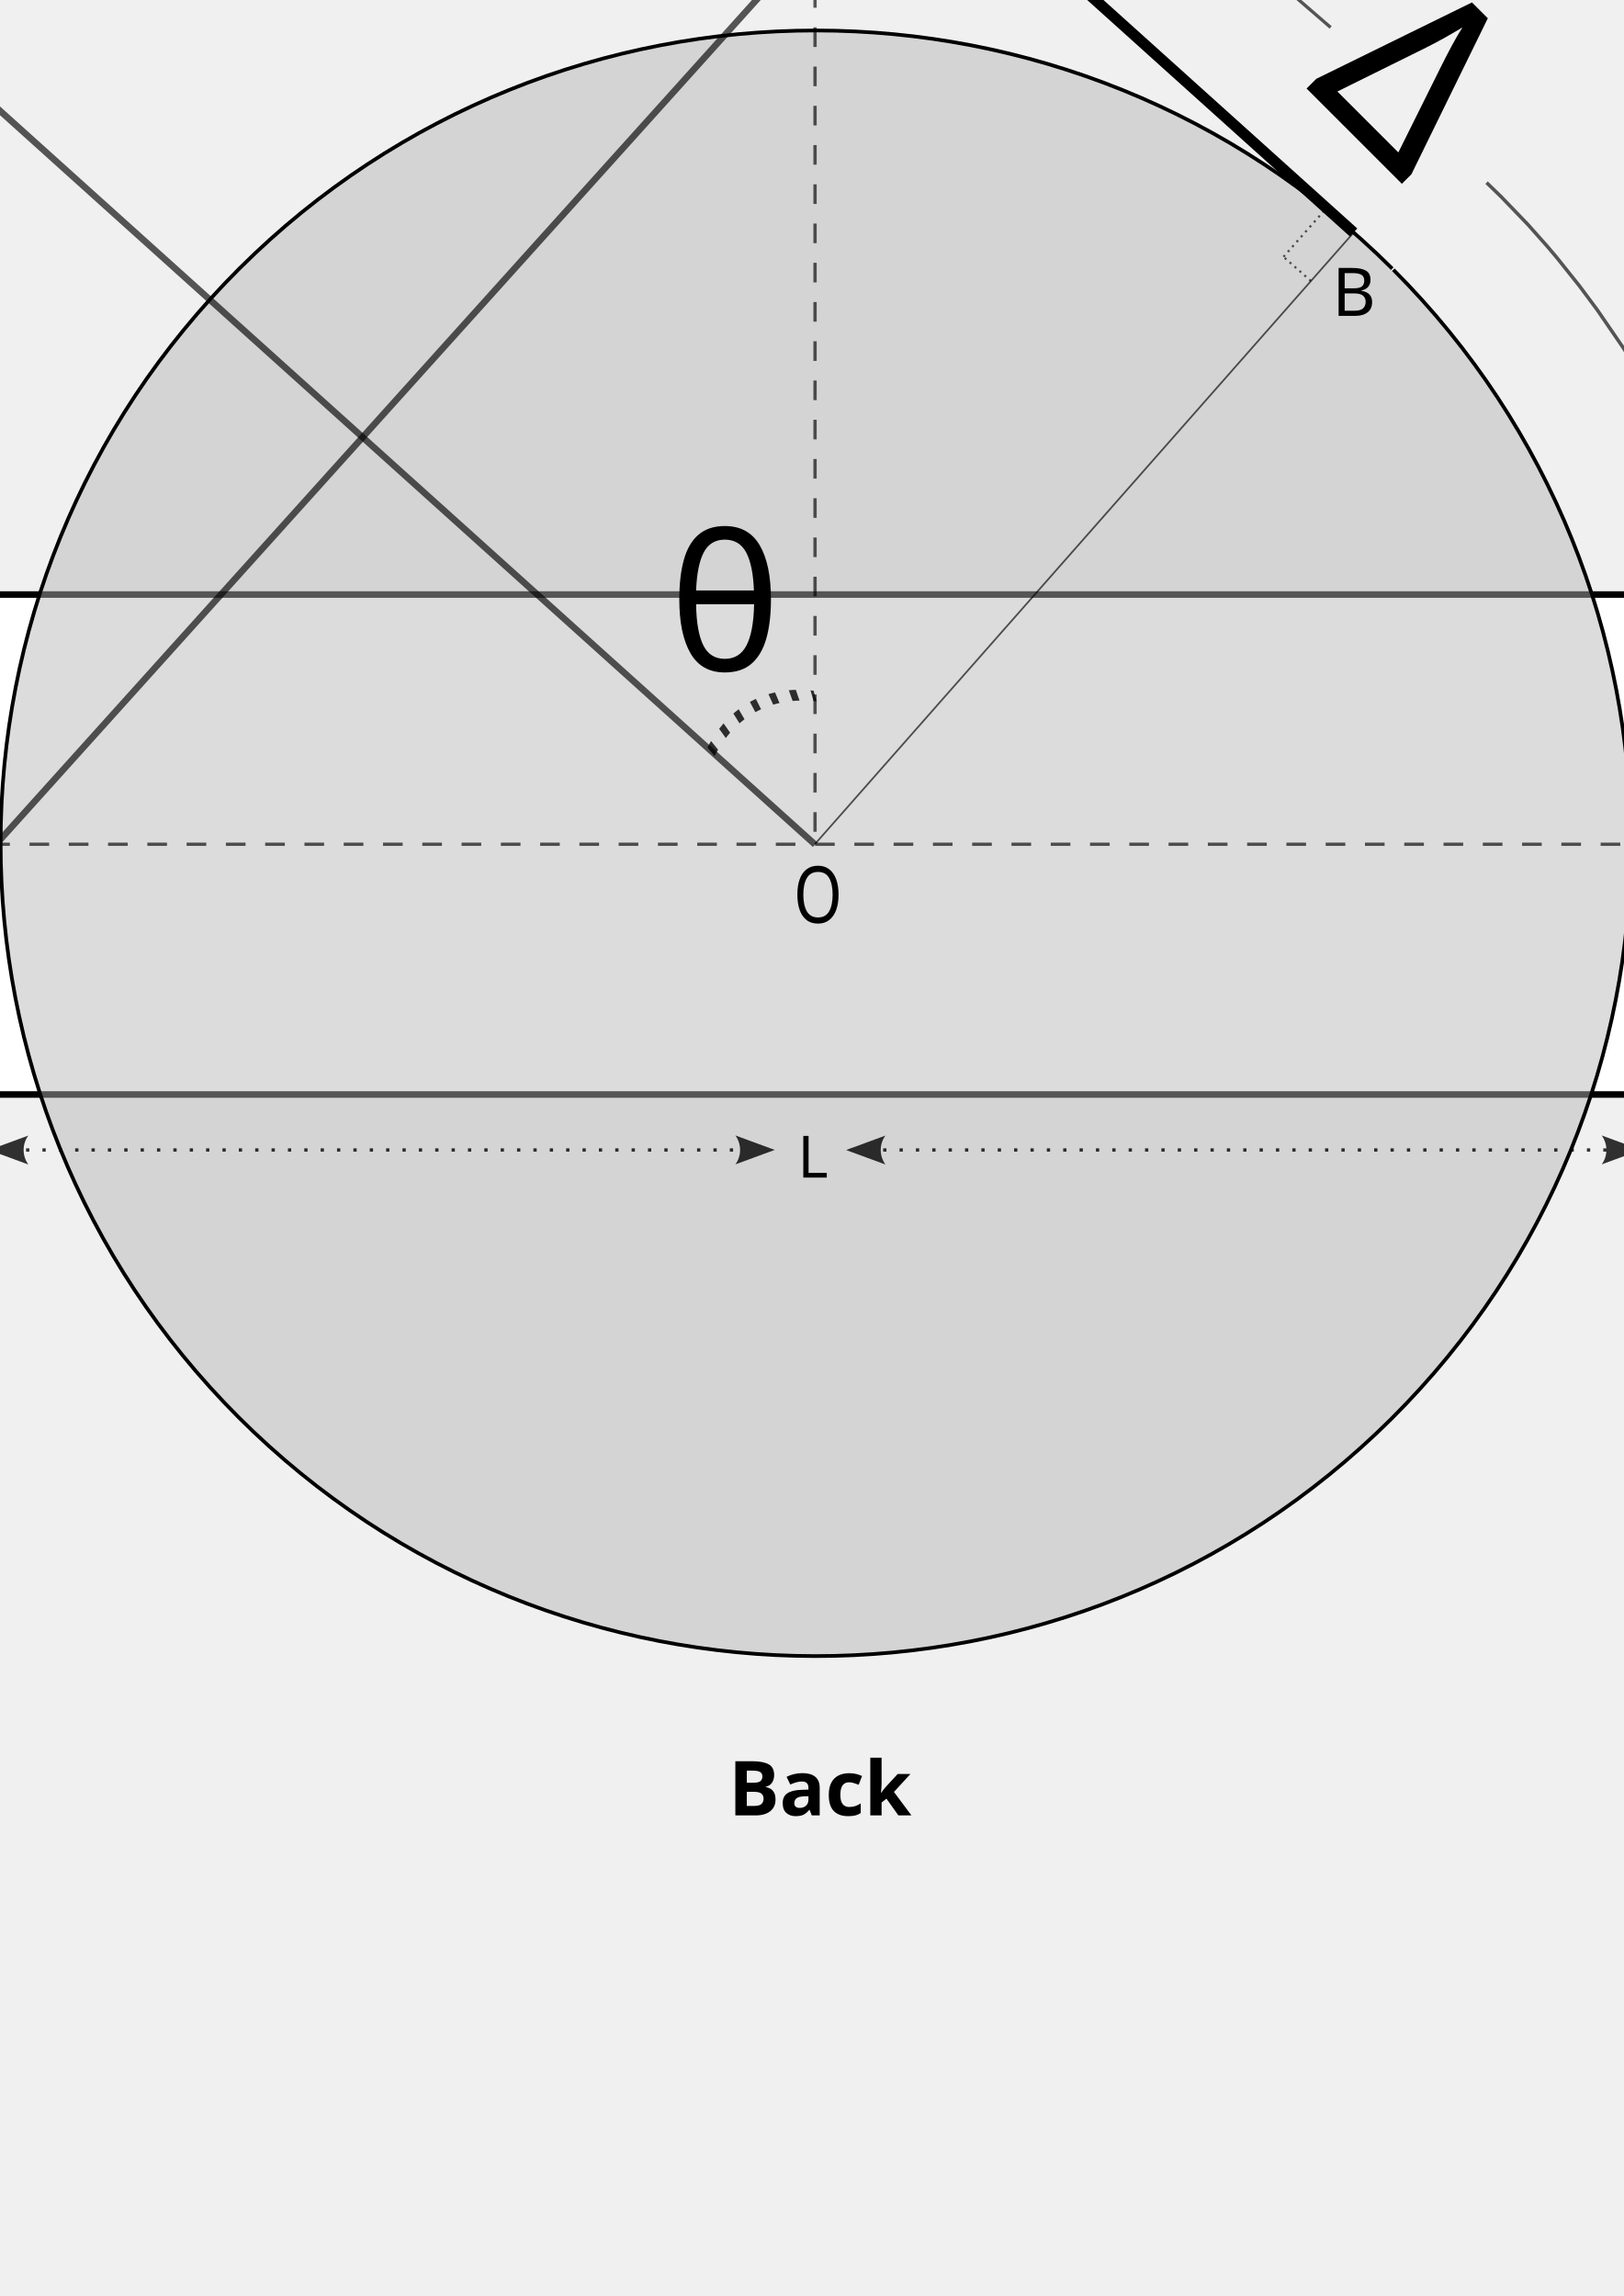
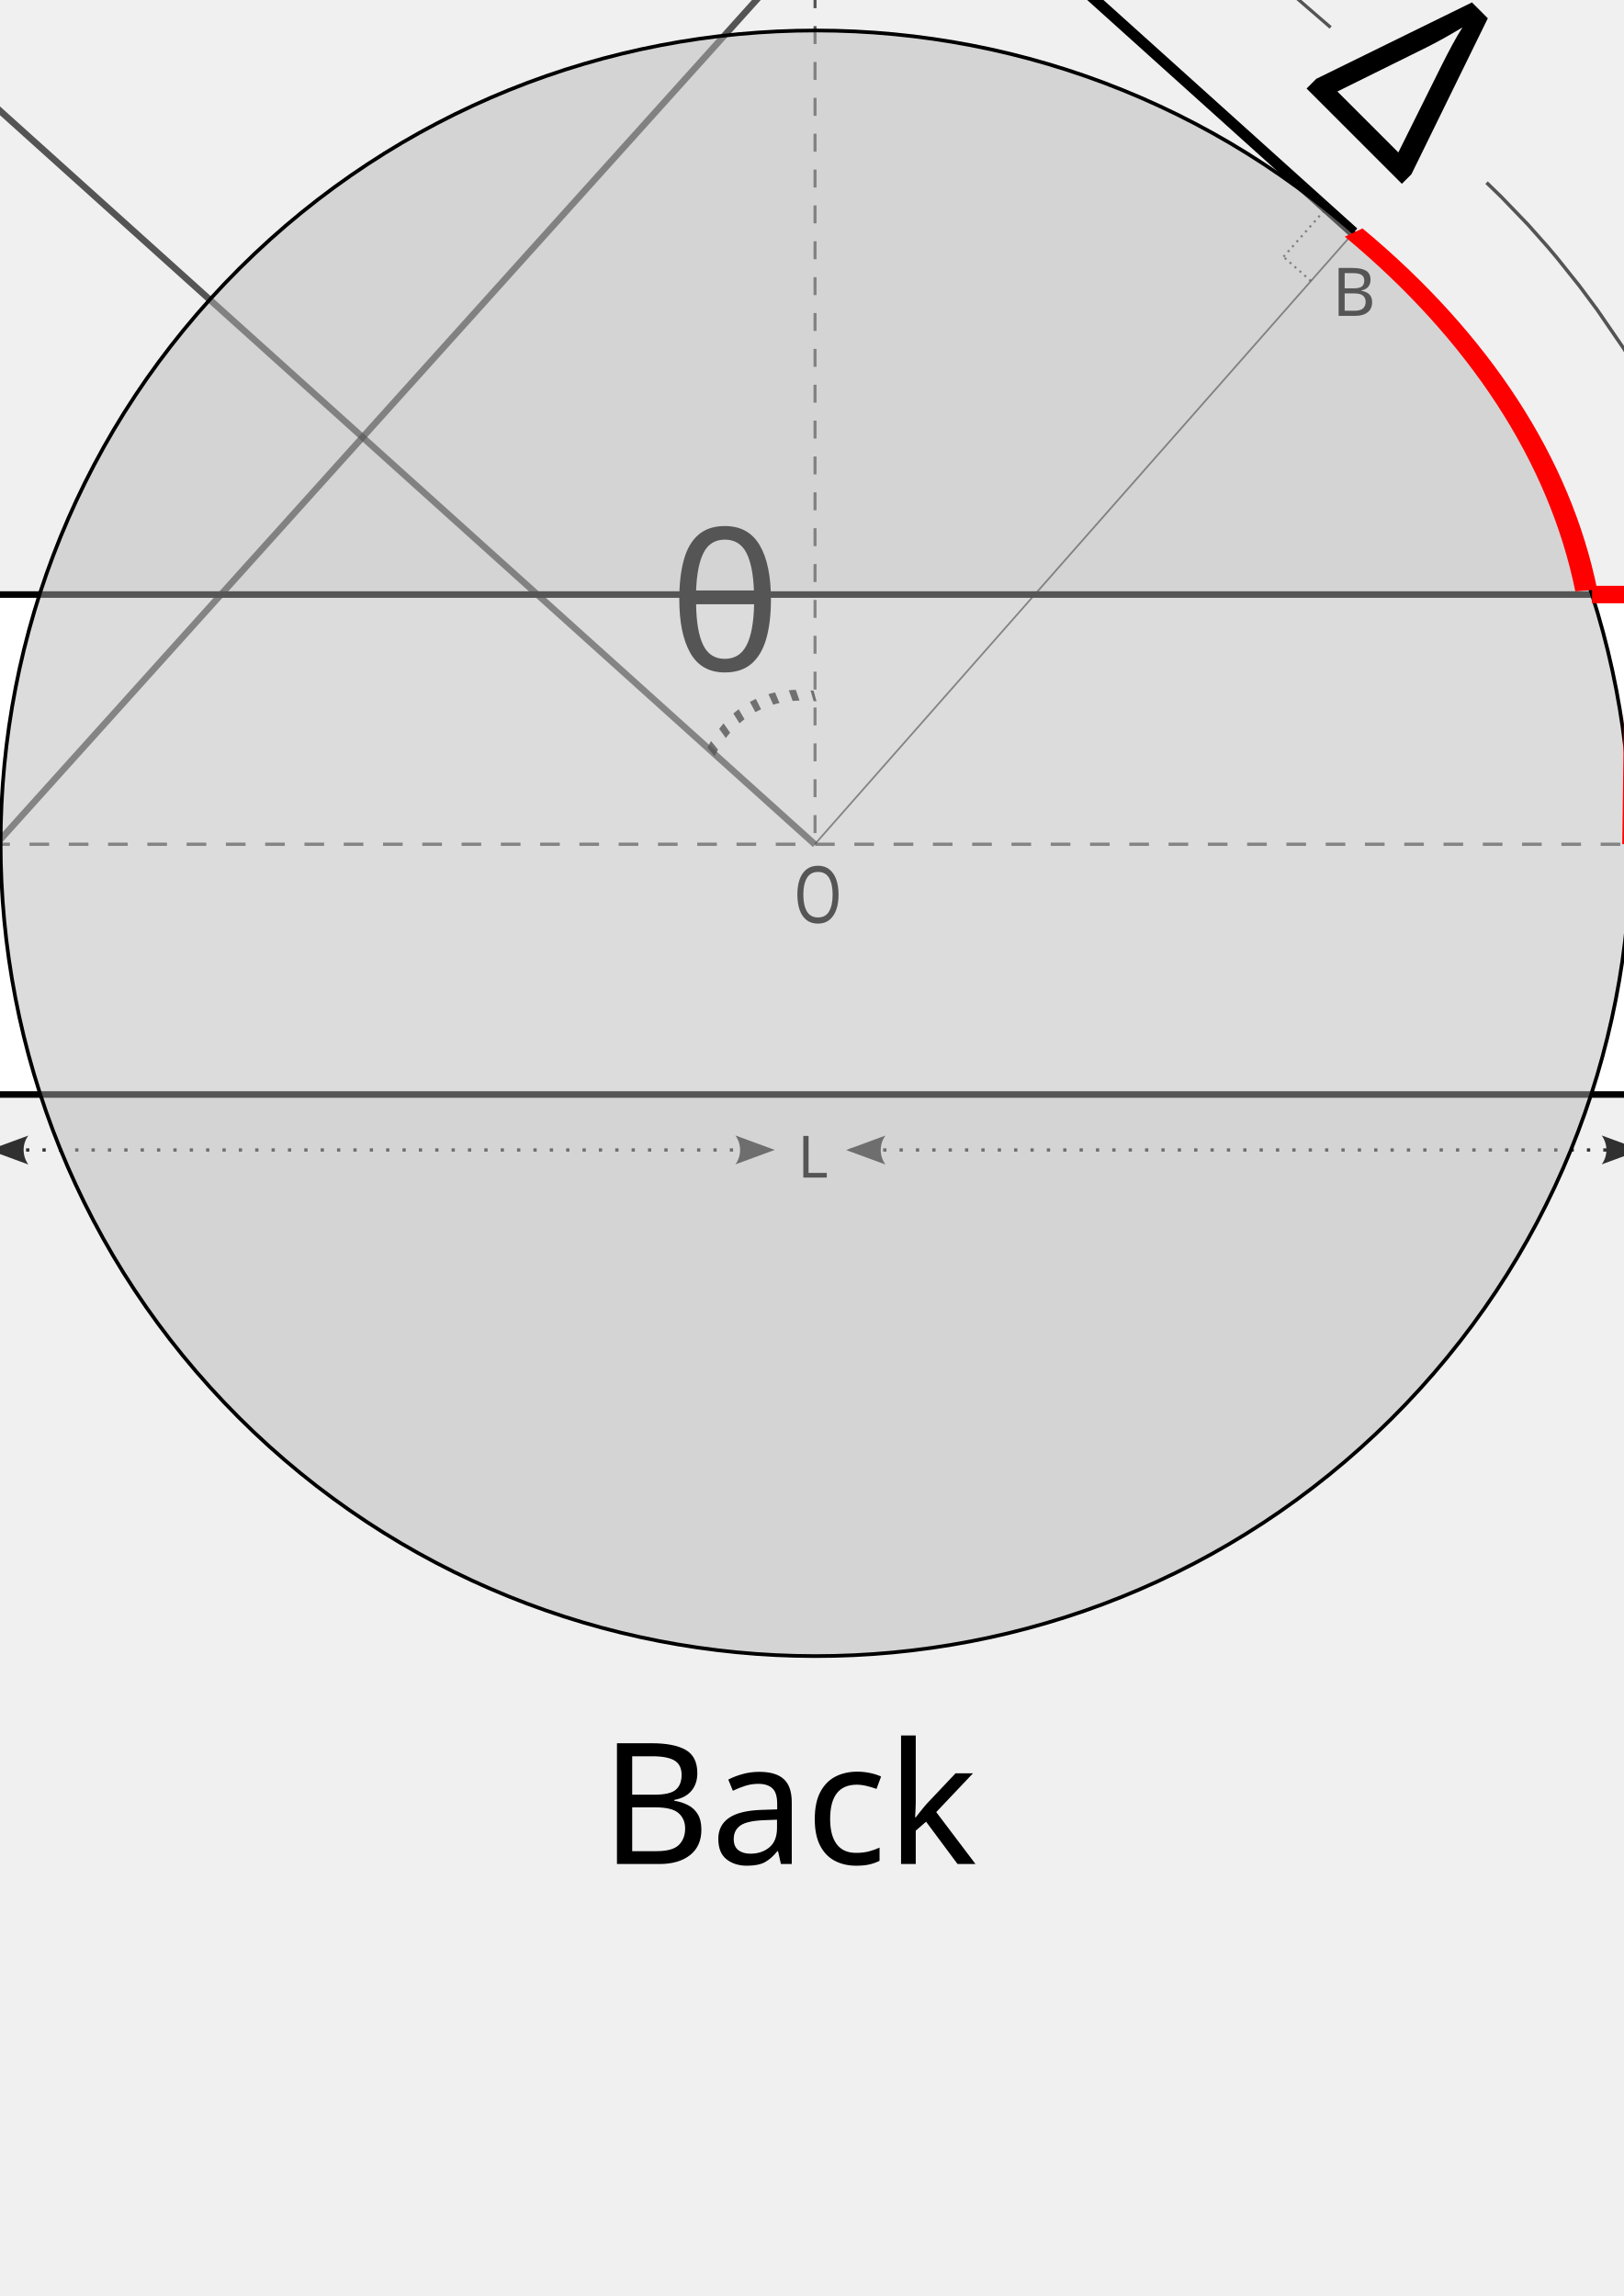
<svg xmlns="http://www.w3.org/2000/svg" width="744.094" height="1052.362" id="svg2" version="1.1">
  <defs id="defs4">
    <marker orient="auto" refY="0.0" refX="0.0" id="Arrow1Send" style="overflow:visible;">
      <path id="path4000" d="M 0.0,0.0 L 5.0,-5.0 L -12.5,0.0 L 5.0,5.0 L 0.0,0.0 z " style="fill-rule:evenodd;stroke:#000000;stroke-width:1.0pt;" transform="scale(0.2) rotate(180) translate(6,0)" />
    </marker>
    <marker orient="auto" refY="0.0" refX="0.0" id="Arrow1Sstart" style="overflow:visible">
      <path id="path3997" d="M 0.0,0.0 L 5.0,-5.0 L -12.5,0.0 L 5.0,5.0 L 0.0,0.0 z " style="fill-rule:evenodd;stroke:#000000;stroke-width:1.0pt" transform="scale(0.2) translate(6,0)" />
    </marker>
    <marker orient="auto" refY="0.0" refX="0.0" id="Arrow2Lend" style="overflow:visible;">
      <path id="path4006" style="fill-rule:evenodd;stroke-width:0.625;stroke-linejoin:round;" d="M 8.719,4.034 L -2.207,0.016 L 8.719,-4.002 C 6.973,-1.63 6.983,1.616 8.719,4.034 z " transform="scale(1.1) rotate(180) translate(1,0)" />
    </marker>
    <marker orient="auto" refY="0.0" refX="0.0" id="Arrow1Lend" style="overflow:visible;">
      <path id="path3988" d="M 0.0,0.0 L 5.0,-5.0 L -12.5,0.0 L 5.0,5.0 L 0.0,0.0 z " style="fill-rule:evenodd;stroke:#000000;stroke-width:1.0pt;" transform="scale(0.8) rotate(180) translate(12.5,0)" />
    </marker>
    <marker orient="auto" refY="0.0" refX="0.0" id="Arrow2Lstart" style="overflow:visible">
      <path id="path4003" style="fill-rule:evenodd;stroke-width:0.625;stroke-linejoin:round" d="M 8.719,4.034 L -2.207,0.016 L 8.719,-4.002 C 6.973,-1.63 6.983,1.616 8.719,4.034 z " transform="scale(1.1) translate(1,0)" />
    </marker>
  </defs>
  <g id="layer1">
+     <text id="text7130" y="854.361" x="275.22" style="font-size:77.536px;font-style:normal;font-variant:normal;font-weight:normal;font-stretch:normal;text-align:start;line-height:125%;letter-spacing:0px;word-spacing:0px;writing-mode:lr-tb;text-anchor:start;fill:#000000;fill-opacity:1;stroke:none;font-family:Sans;-inkscape-font-specification:Sans" xml:space="preserve">
+       <tspan id="tspan7132" y="854.361" x="275.22">Back</tspan>
+     </text>
    <rect style="fill:#ffffff;fill-opacity:1;stroke:#000000;stroke-width:3;stroke-linecap:butt;stroke-linejoin:miter;stroke-miterlimit:4;stroke-opacity:1;stroke-dasharray:none" id="rect2985" width="750.809" height="229.157" x="-1.898" y="272.506" ry="0" />
-     <path style="fill:#b4b4b4;fill-opacity:0.471;stroke:#000000;stroke-width:1.5;stroke-miterlimit:4;stroke-opacity:1;stroke-dasharray:none" id="path4225" d="m 1736.12,94.964 a 330.32,330.32 0 1 1 -0.452,-0.453" transform="matrix(1.130899,0,0,1.127825,-1324.847,16.53532)" />
-     <text xml:space="preserve" style="font-size:34.779px;font-style:normal;font-weight:bold;line-height:125%;letter-spacing:0px;word-spacing:0px;fill:#000000;fill-opacity:1;stroke:none;font-family:Sans;-inkscape-font-specification:Sans Bold;font-stretch:normal;font-variant:normal;text-anchor:start;text-align:start;writing-mode:lr" x="333.863" y="832.081" id="text6451">
-       <tspan id="tspan6453" x="333.863" y="832.081">Back</tspan>
-       <tspan x="333.863" y="875.555" id="tspan6455" />
-     </text>
    <path id="path3927" d="M 620.335,106.582 -190.922,-623.843" style="fill:none;stroke:#000000;stroke-width:5;stroke-linecap:butt;stroke-linejoin:miter;stroke-miterlimit:4;stroke-opacity:1;stroke-dasharray:none;marker-mid:none;marker-end:url(#Arrow2Lstart)" />
    <path style="fill:none;stroke:#000000;stroke-width:5;stroke-linecap:butt;stroke-linejoin:miter;stroke-miterlimit:4;stroke-opacity:1;stroke-dasharray:none;marker-end:url(#Arrow2Lstart)" d="M -2.649,388.345 -607.127,-155.904" id="path3929" />
    <path id="path3963" d="M 373.522,387.101 -438.091,-343.646" style="opacity:0.65;fill:none;stroke:#000000;stroke-width:3;stroke-linecap:butt;stroke-linejoin:miter;stroke-miterlimit:4;stroke-opacity:1;stroke-dasharray:none" />
    <path style="opacity:0.8;fill:none;stroke:#000000;stroke-width:4;stroke-linecap:butt;stroke-linejoin:miter;stroke-miterlimit:4;stroke-opacity:1;stroke-dasharray:4,8;stroke-dashoffset:0;marker-start:none" id="path3969" d="m -239.792,162.118 a 95.964,97.48 0 0 1 28.608,65.985" transform="matrix(-0.3041714,-1.220989,0.854336,0.1418098,114.3931,28.82267)" />
    <path id="path3979" d="m -3.054,527.085 356.097,0" style="opacity:0.8;fill:none;stroke:#000000;stroke-width:1.5;stroke-linecap:butt;stroke-linejoin:miter;stroke-miterlimit:4;stroke-opacity:1;stroke-dasharray:1.5,6;stroke-dashoffset:0;marker-start:url(#Arrow2Lstart);marker-mid:none;marker-end:url(#Arrow2Lend)" />
    <text xml:space="preserve" style="font-size:26.756px;font-style:normal;font-weight:normal;line-height:125%;letter-spacing:0px;word-spacing:0px;fill:#000000;fill-opacity:1;stroke:none;font-family:Sans" x="365.538" y="539.738" id="text4985">
      <tspan id="tspan4987" x="365.538" y="539.738">L</tspan>
    </text>
    <path style="opacity:0.65;fill:none;stroke:#000000;stroke-width:0.798;stroke-linecap:butt;stroke-linejoin:miter;stroke-miterlimit:4;stroke-opacity:1;stroke-dasharray:none" d="M 373.517,386.823 620.335,106.582" id="path4995" />
-     <text xml:space="preserve" style="font-size:33.295px;font-style:normal;font-weight:bold;line-height:125%;letter-spacing:0px;word-spacing:0px;fill:#000000;fill-opacity:1;stroke:none;font-family:Sans;-inkscape-font-specification:Sans Bold;font-stretch:normal;font-variant:normal;text-anchor:start;text-align:start;writing-mode:lr" x="331.988" y="-40.386" id="text6443">
-       <tspan x="331.988" y="-40.386" id="tspan6447">Front</tspan>
-     </text>
-     <text id="text6860" y="448.223" x="757.425" style="font-size:46.939px;font-style:normal;font-weight:normal;line-height:125%;letter-spacing:0px;word-spacing:0px;fill:#000000;fill-opacity:1;stroke:none;font-family:Sans" xml:space="preserve">
-       <tspan y="448.223" x="757.425" id="tspan6862">p</tspan>
-     </text>
-     <text id="text6864" y="468.661" x="782.372" style="font-size:34.885px;font-style:normal;font-weight:normal;line-height:125%;letter-spacing:0px;word-spacing:0px;fill:#000000;fill-opacity:1;stroke:none;font-family:Sans" xml:space="preserve">
-       <tspan y="468.661" x="782.372" id="tspan6866">L</tspan>
-     </text>
    <text xml:space="preserve" style="font-size:61.962px;font-style:normal;font-weight:normal;line-height:125%;letter-spacing:0px;word-spacing:0px;fill:#000000;fill-opacity:1;stroke:none;font-family:Sans" x="-71.903" y="-938.612" id="text4989" transform="matrix(0.5818194,-0.813318,0.813318,0.5818194,0,0)">
      <tspan id="tspan4991" x="-71.903" y="-938.612">Sound Source</tspan>
      <tspan x="-71.903" y="-861.159" id="tspan4993" />
    </text>
    <g id="g10362" transform="translate(-119.198,-115.1574)">
      <path transform="matrix(0.5,0.8660254,-0.8660254,0.5,-1303.625,-559.725)" d="m 409.324,-687.235 c 26.554,26.119 42.098,61.414 43.439,98.636" id="path6870" style="opacity:0.65;fill:none;stroke:#000000;stroke-width:0.75;stroke-linecap:butt;stroke-linejoin:miter;stroke-miterlimit:4;stroke-opacity:1;stroke-dasharray:none;stroke-dashoffset:0" />
      <path style="opacity:0.65;fill:none;stroke:#000000;stroke-width:0.75;stroke-linecap:butt;stroke-linejoin:miter;stroke-miterlimit:4;stroke-opacity:1;stroke-dasharray:none;stroke-dashoffset:0" id="path6872" d="m 409.324,-687.235 c 26.554,26.119 42.098,61.414 43.439,98.636" transform="matrix(0.8562218,1.48302,-1.48302,0.8562218,-1826.201,-577.6227)" />
      <path transform="matrix(1.202612,2.082985,-2.082985,1.202612,-2332.464,-601.3538)" d="m 409.324,-687.235 c 26.554,26.119 42.098,61.414 43.439,98.636" id="path6874" style="opacity:0.65;fill:none;stroke:#000000;stroke-width:0.75;stroke-linecap:butt;stroke-linejoin:miter;stroke-miterlimit:4;stroke-opacity:1;stroke-dasharray:none;stroke-dashoffset:0" />
      <path style="opacity:0.65;fill:none;stroke:#000000;stroke-width:0.75;stroke-linecap:butt;stroke-linejoin:miter;stroke-miterlimit:4;stroke-opacity:1;stroke-dasharray:none;stroke-dashoffset:0" id="path6876" d="m 409.324,-687.235 c 26.554,26.119 42.098,61.414 43.439,98.636" transform="matrix(1.642488,2.844872,-2.844872,1.642488,-2985.453,-627.7273)" />
      <path transform="matrix(2.090509,3.620868,-3.620868,2.090509,-3641.858,-647.129)" d="m 409.324,-687.235 c 26.554,26.119 42.098,61.414 43.439,98.636" id="path6878" style="opacity:0.65;fill:none;stroke:#000000;stroke-width:0.75;stroke-linecap:butt;stroke-linejoin:miter;stroke-miterlimit:4;stroke-opacity:1;stroke-dasharray:none;stroke-dashoffset:0" />
      <path style="opacity:0.65;fill:none;stroke:#000000;stroke-width:0.75;stroke-linecap:butt;stroke-linejoin:miter;stroke-miterlimit:4;stroke-opacity:1;stroke-dasharray:none;stroke-dashoffset:0" id="path6898" d="m 409.324,-687.235 c 26.554,26.119 42.098,61.414 43.439,98.636" transform="matrix(2.654987,4.598573,-4.598573,2.654987,-4480.567,-671.0962)" />
    </g>
    <path id="path8212" d="M -1.904,387.09 416.166,-77.244" style="opacity:0.65;fill:none;stroke:#000000;stroke-width:3;stroke-linecap:butt;stroke-linejoin:miter;stroke-miterlimit:4;stroke-opacity:1;stroke-dasharray:none" />
    <path id="path6900" d="m 681.244,83.704 6.7,6.483 12.288,12.774 9.003,10.139 4.156,4.919 10.322,12.916 8.204,11.029 12.089,17.621 13.778,22.436 11.04,19.816 8.815,17.874 5.366,12.994 5.576,17.973 3.148,15.394 1.163,116.732" style="opacity:0.65;fill:none;stroke:#000000;stroke-width:1.602;stroke-linecap:butt;stroke-linejoin:miter;stroke-miterlimit:4;stroke-opacity:1;stroke-dasharray:none;marker-start:none;marker-end:url(#Arrow2Lend)" />
    <path style="opacity:0.65;fill:none;stroke:#000000;stroke-width:1.5;stroke-linecap:butt;stroke-linejoin:miter;stroke-miterlimit:4;stroke-opacity:1;stroke-dasharray:none;marker-end:url(#Arrow2Lstart)" d="M 609.786,12.579 452.431,-123.591" id="path8214" />
    <text id="text8780" y="376.71" x="408.323" style="font-size:32.142px;font-style:normal;font-weight:normal;line-height:125%;letter-spacing:0px;word-spacing:0px;fill:#000000;fill-opacity:1;stroke:none;font-family:Sans" xml:space="preserve" transform="scale(0.8906484,1.122777)">
      <tspan y="376.71" x="408.323" id="tspan8784">O</tspan>
    </text>
    <path id="path8790" d="M 588.19,117.725 607.88,95.369" style="opacity:0.65;fill:none;stroke:#000000;stroke-width:1.006;stroke-linecap:butt;stroke-linejoin:miter;stroke-miterlimit:4;stroke-opacity:1;stroke-dasharray:1.006, 2.012;stroke-dashoffset:0" />
    <path style="opacity:0.65;fill:none;stroke:#000000;stroke-width:1;stroke-linecap:butt;stroke-linejoin:miter;stroke-miterlimit:4;stroke-opacity:1;stroke-dasharray:1, 2;stroke-dashoffset:0" d="M 600.766,128.801 588.19,117.725" id="path8792" />
    <text xml:space="preserve" style="font-size:61.231px;font-style:normal;font-weight:normal;line-height:125%;letter-spacing:0px;word-spacing:0px;fill:#000000;fill-opacity:1;stroke:none;font-family:Sans" x="-72.071" y="406.97" id="text4985-9">
      <tspan x="-72.071" y="406.97" id="tspan8803">I</tspan>
    </text>
    <text xml:space="preserve" style="font-size:30.746px;font-style:normal;font-weight:normal;line-height:125%;letter-spacing:0px;word-spacing:0px;fill:#000000;fill-opacity:1;stroke:none;font-family:Sans" x="428.58" y="-99.288" id="text4985-6">
      <tspan id="tspan4987-6" x="428.58" y="-99.288">A</tspan>
    </text>
    <text xml:space="preserve" style="font-size:30.746px;font-style:normal;font-weight:normal;line-height:125%;letter-spacing:0px;word-spacing:0px;fill:#000000;fill-opacity:1;stroke:none;font-family:Sans" x="610.469" y="144.77" id="text4985-8">
      <tspan id="tspan4987-4" x="610.469" y="144.77">B</tspan>
    </text>
-     <text xml:space="preserve" style="font-size:46.939px;font-style:normal;font-weight:normal;line-height:125%;letter-spacing:0px;word-spacing:0px;fill:#000000;fill-opacity:1;stroke:none;font-family:Sans" x="-54.003" y="453.937" id="text3975">
-       <tspan id="tspan3977" x="-54.003" y="453.937">p</tspan>
+     <text xml:space="preserve" style="font-size:92.38px;font-style:normal;font-weight:normal;line-height:125%;letter-spacing:0px;word-spacing:0px;fill:#000000;fill-opacity:1;stroke:none;font-family:Sans" x="-104.541" y="476.53" id="text3975">
+       <tspan id="tspan3977" x="-104.541" y="476.53">p</tspan>
    </text>
-     <text xml:space="preserve" style="font-size:34.885px;font-style:normal;font-weight:normal;line-height:125%;letter-spacing:0px;word-spacing:0px;fill:#000000;fill-opacity:1;stroke:none;font-family:Sans" x="-29.056" y="474.375" id="text3979">
-       <tspan id="tspan3981" x="-29.056" y="474.375">0</tspan>
+     <text xml:space="preserve" style="font-size:68.657px;font-style:normal;font-weight:normal;line-height:125%;letter-spacing:0px;word-spacing:0px;fill:#000000;fill-opacity:1;stroke:none;font-family:Sans" x="-55.443" y="516.754" id="text3979">
+       <tspan id="tspan3981" x="-55.443" y="516.754">0</tspan>
    </text>
    <path style="opacity:0.65;fill:none;stroke:#000000;stroke-width:1.5;stroke-linecap:butt;stroke-linejoin:miter;stroke-miterlimit:4;stroke-opacity:1;stroke-dasharray:9,9;stroke-dashoffset:0" d="m -94.476,386.959 963.998,0" id="path3961" />
-     <path id="path3967" d="m 373.506,-275.245 0,662.204" style="opacity:0.65;fill:none;stroke:#000000;stroke-width:1.499;stroke-linecap:butt;stroke-linejoin:miter;stroke-miterlimit:4;stroke-opacity:1;stroke-dasharray:8.993, 8.993;stroke-dashoffset:0" />
+     <path id="path3967" d="m 373.506,-218.166 0,605.19" style="opacity:0.65;fill:none;stroke:#000000;stroke-width:1.37;stroke-linecap:butt;stroke-linejoin:miter;stroke-miterlimit:4;stroke-opacity:1;stroke-dasharray:8.219, 8.219;stroke-dashoffset:0" />
    <text id="text4403" y="406.97" x="802.721" style="font-size:61.231px;font-style:normal;font-weight:normal;line-height:125%;letter-spacing:0px;word-spacing:0px;fill:#000000;fill-opacity:1;stroke:none;font-family:Sans" xml:space="preserve">
      <tspan id="tspan4405" y="406.97" x="802.721">C</tspan>
    </text>
    <path style="opacity:0.8;fill:none;stroke:#000000;stroke-width:1.5;stroke-linecap:butt;stroke-linejoin:miter;stroke-miterlimit:4;stroke-opacity:1;stroke-dasharray:1.5,6;stroke-dashoffset:0;marker-start:url(#Arrow2Lstart);marker-mid:none;marker-end:url(#Arrow2Lend)" d="m 389.732,527.085 360.318,0" id="path3165" />
    <text id="text4329" y="-394.705" x="449.795" style="font-size:114.15px;font-style:normal;font-weight:normal;line-height:125%;letter-spacing:0px;word-spacing:0px;fill:#000000;fill-opacity:1;stroke:none;font-family:Sans" xml:space="preserve" transform="matrix(0.7071068,0.7071068,-0.7071068,0.7071068,0,0)">
      <tspan y="-394.705" x="449.795" id="tspan4331">Δ</tspan>
    </text>
    <text xml:space="preserve" style="font-size:86.6px;font-style:normal;font-weight:normal;line-height:125%;letter-spacing:0px;word-spacing:0px;fill:#000000;fill-opacity:1;stroke:none;font-family:Sans" x="306.535" y="307.356" id="text3971">
      <tspan id="tspan3973" x="306.535" y="307.356">θ</tspan>
    </text>
+     <text id="text6342" y="476.53" x="764.03" style="font-size:92.38px;font-style:normal;font-weight:normal;line-height:125%;letter-spacing:0px;word-spacing:0px;fill:#000000;fill-opacity:1;stroke:none;font-family:Sans" xml:space="preserve">
+       <tspan y="476.53" x="764.03" id="tspan6344">p</tspan>
+     </text>
+     <text id="text6346" y="516.754" x="813.128" style="font-size:68.657px;font-style:normal;font-weight:normal;line-height:125%;letter-spacing:0px;word-spacing:0px;fill:#000000;fill-opacity:1;stroke:none;font-family:Sans" xml:space="preserve">
+       <tspan y="516.754" x="813.128" id="tspan6348">L</tspan>
+     </text>
+     <text xml:space="preserve" style="font-size:77.536px;font-style:normal;font-variant:normal;font-weight:normal;font-stretch:normal;text-align:start;line-height:125%;letter-spacing:0px;word-spacing:0px;writing-mode:lr-tb;text-anchor:start;fill:#000000;fill-opacity:1;stroke:none;font-family:Sans;-inkscape-font-specification:Sans" x="271.22" y="-244.21" id="text6443-5">
+       <tspan x="271.22" y="-244.21" id="tspan6447-0">Front</tspan>
+     </text>
+     <path style="fill:#b4b4b4;fill-opacity:0.471;stroke:#000000;stroke-width:1.5;stroke-miterlimit:4;stroke-opacity:1;stroke-dasharray:none" id="path4225" d="m 1736.12,94.964 a 330.32,330.32 0 1 1 -0.452,-0.453" transform="matrix(1.130899,0,0,1.127825,-1324.847,16.53532)" />
+     <path transform="matrix(1.676624,0,0,1.046639,-2340.91,-29.14596)" d="m 1766.195,129.68 a 330.32,330.32 0 0 1 63.585,156.747" id="path3478" style="fill:none;stroke:#ff0000;stroke-width:6.039;stroke-miterlimit:4;stroke-opacity:1;stroke-dasharray:none" />
+     <path style="fill:none;stroke:#ff0000;stroke-width:8;stroke-linecap:butt;stroke-linejoin:miter;stroke-opacity:1;stroke-miterlimit:4;stroke-dasharray:none" d="m 747.432,386.959 1.479,-114.453" id="path4278" />
+     <path style="fill:none;stroke:#ff0000;stroke-width:8;stroke-linecap:butt;stroke-linejoin:miter;stroke-opacity:1;stroke-miterlimit:4;stroke-dasharray:none" d="m 748.911,272.507 -19.331,-3.5e-4" id="path4280" />
  </g>
</svg>
